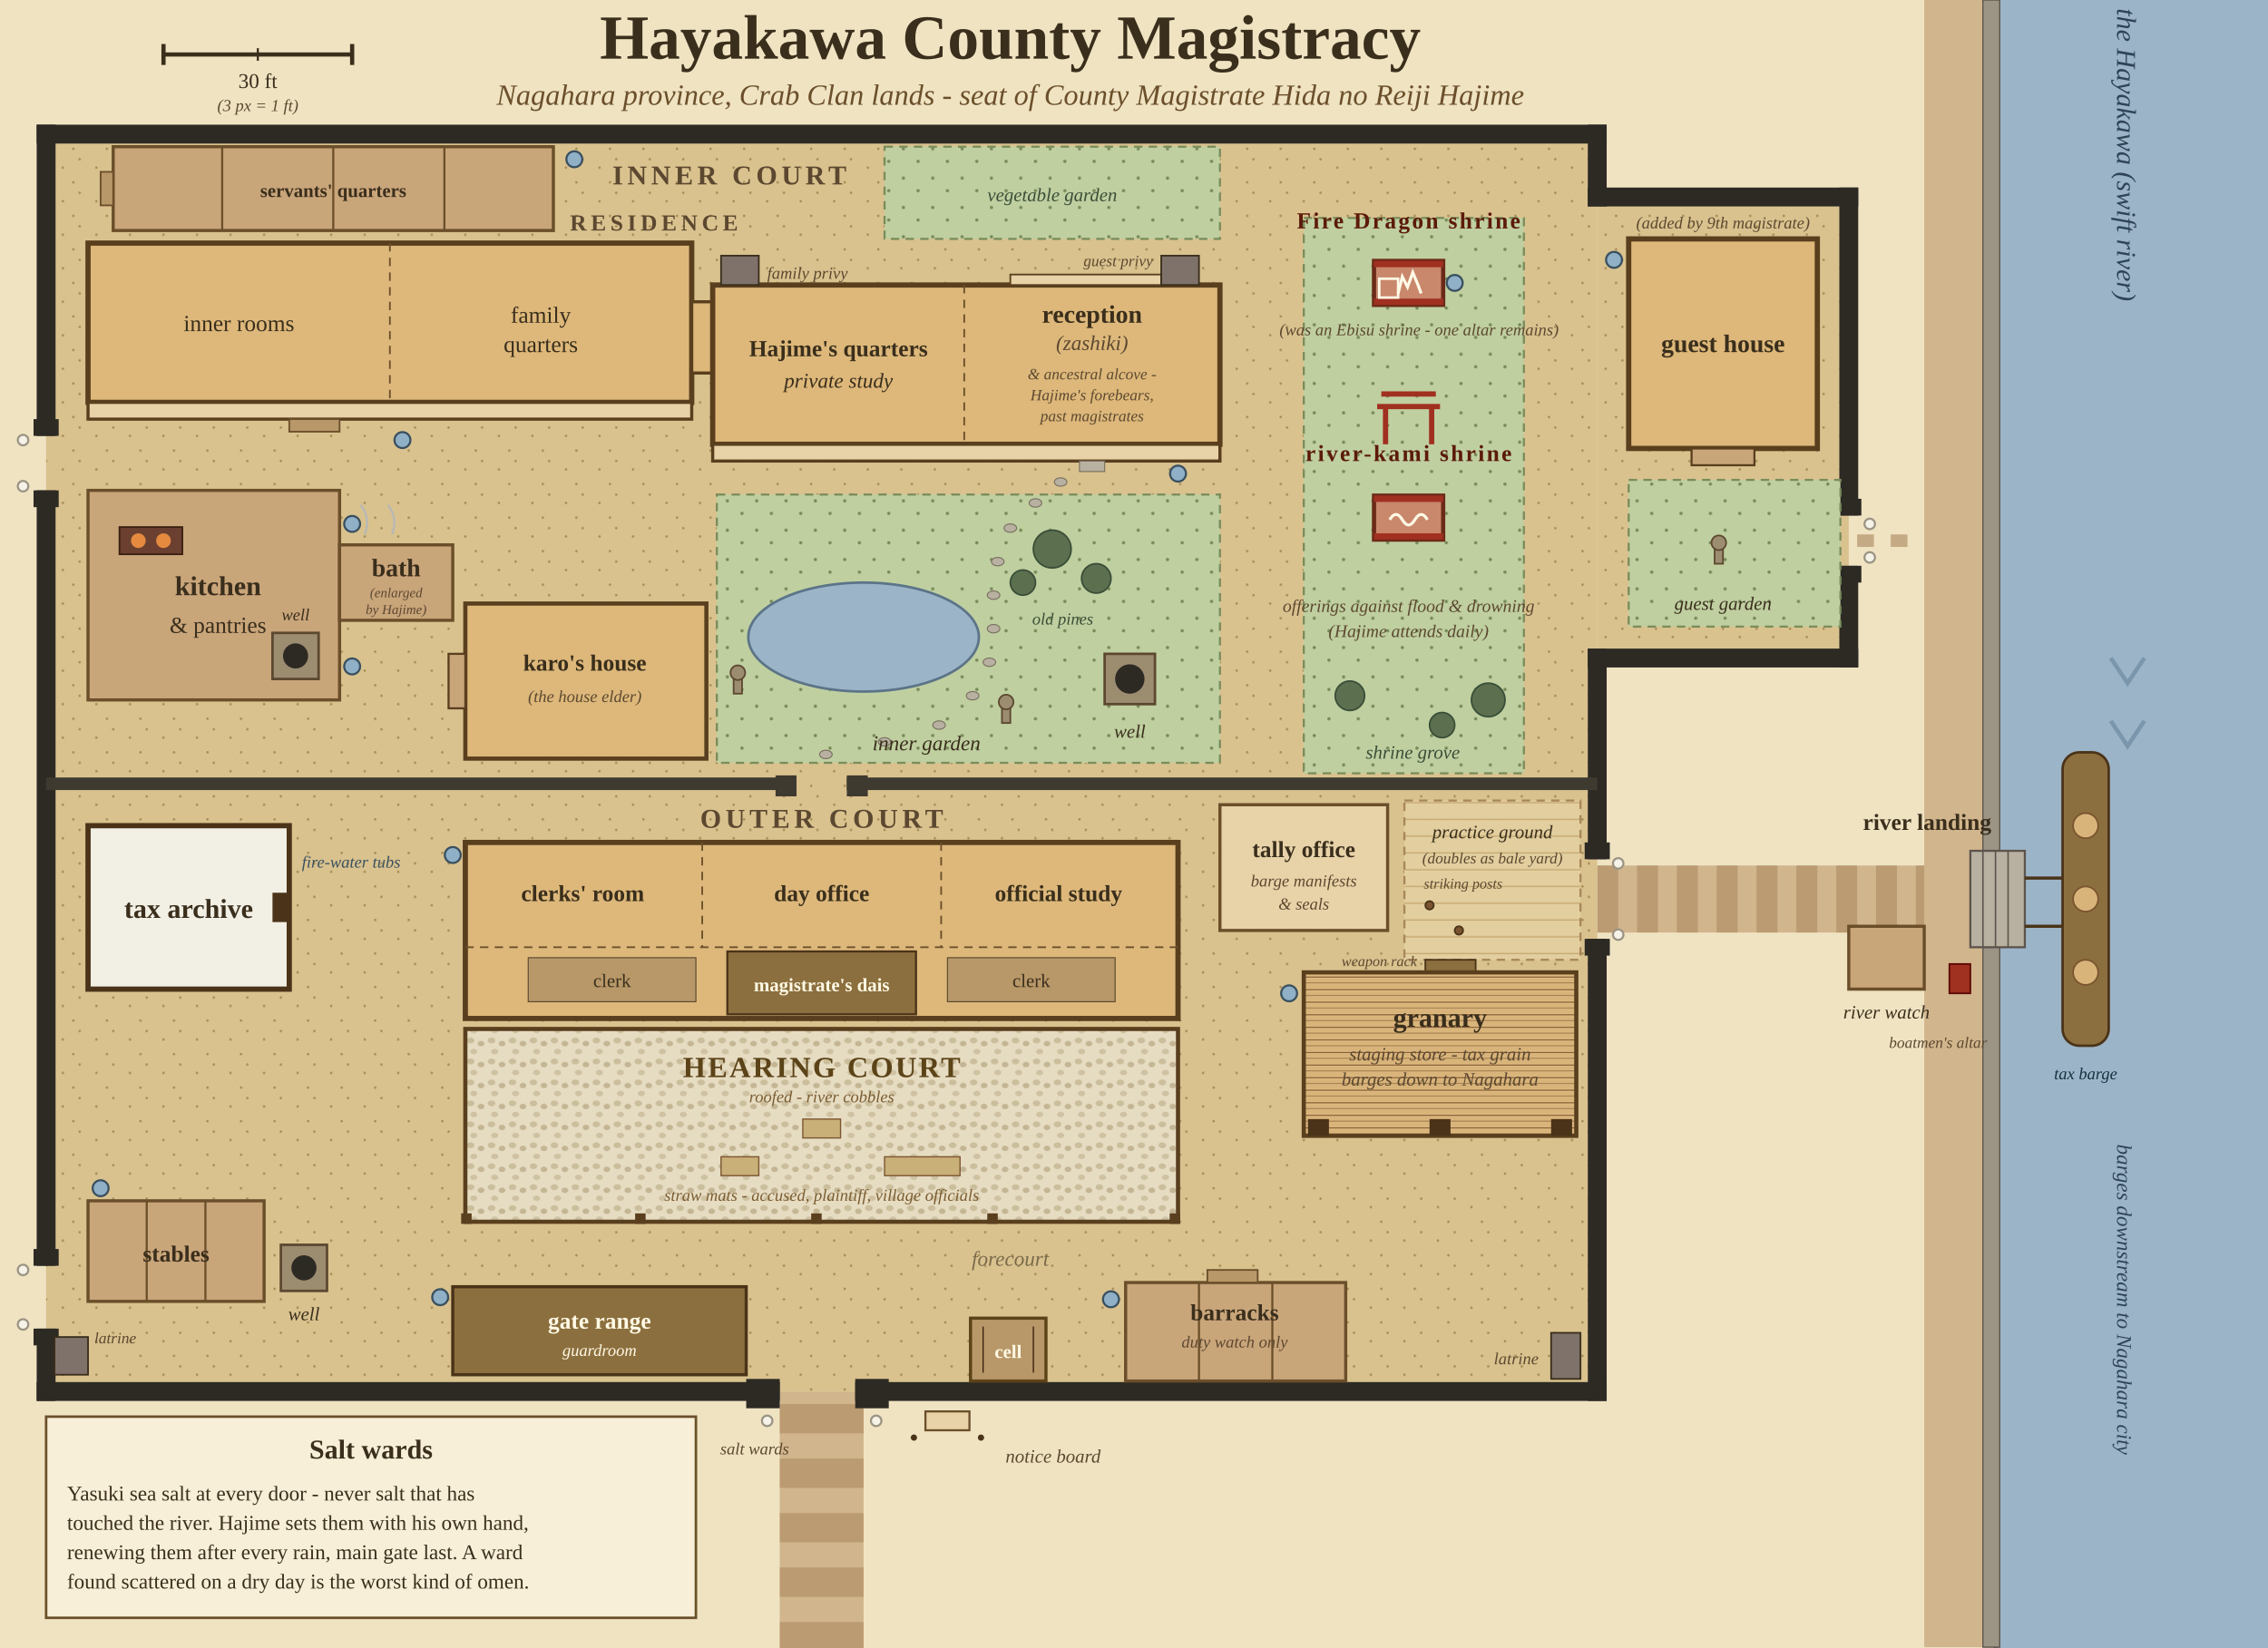
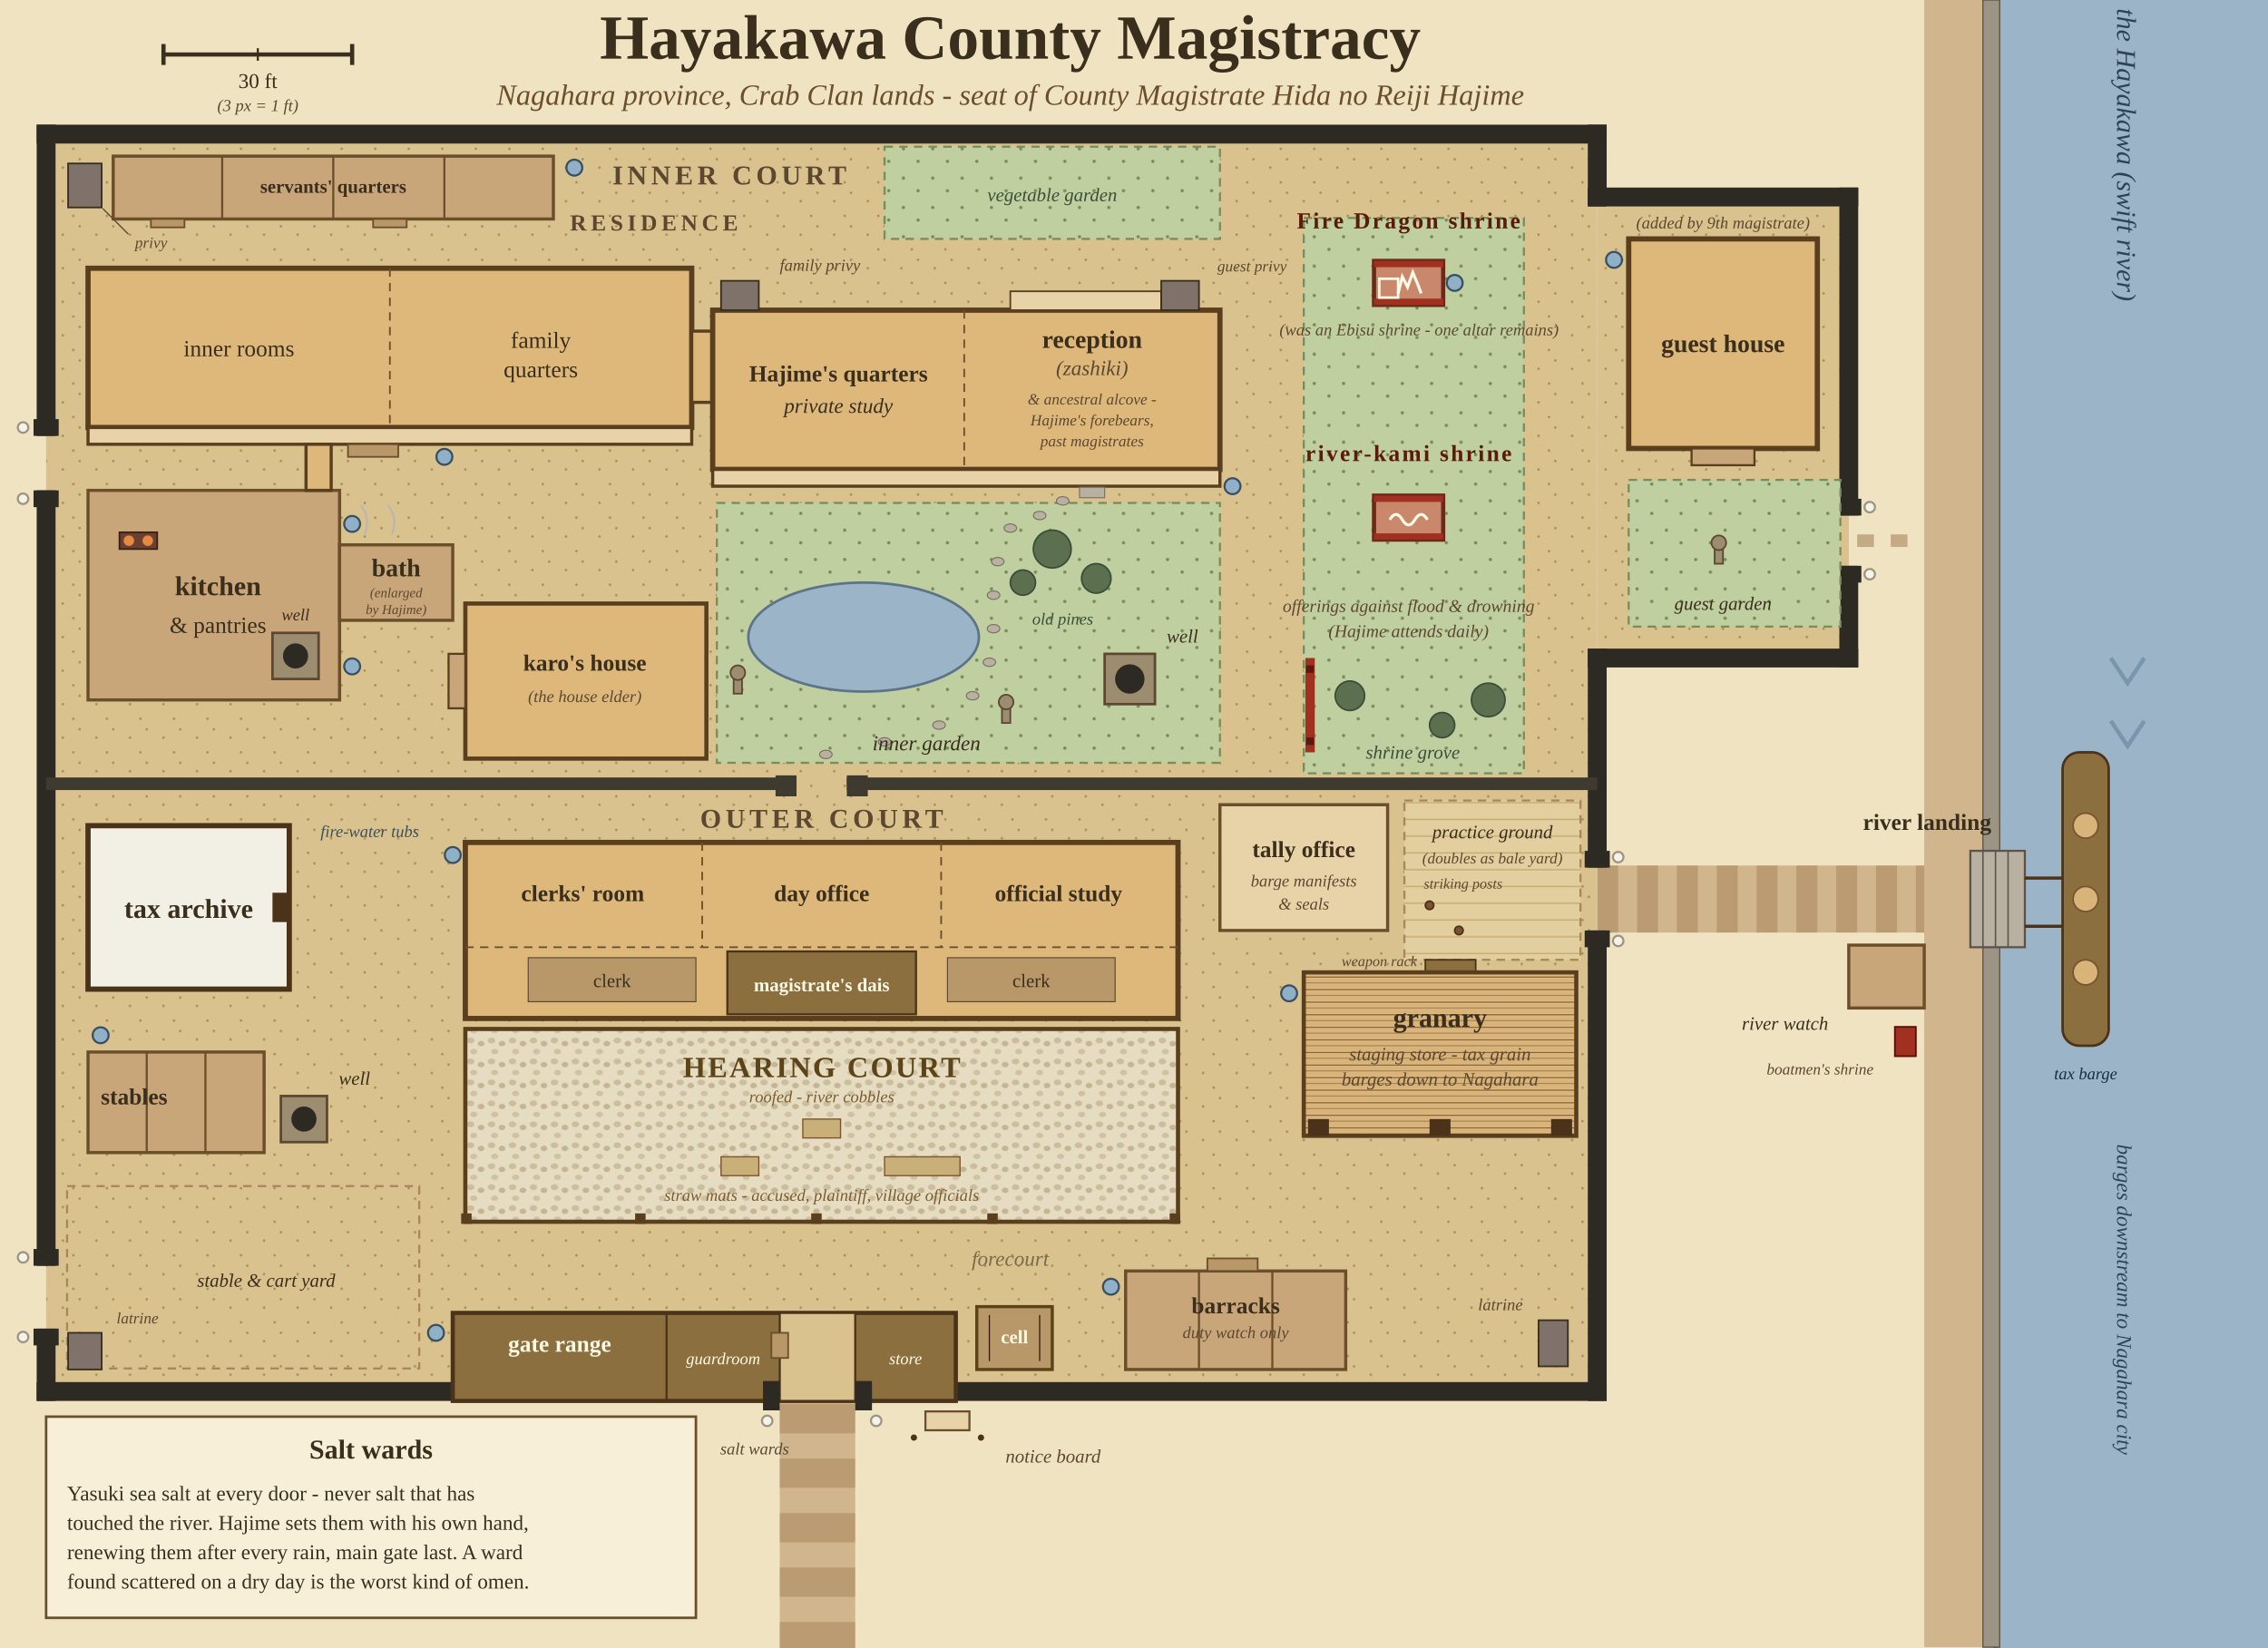
<svg xmlns="http://www.w3.org/2000/svg" viewBox="118 86 1082 786" font-family="Georgia, 'Times New Roman', serif">
  <defs>
    <pattern id="garden-stipple" patternUnits="userSpaceOnUse" width="14" height="14">
      <rect width="14" height="14" fill="#BFCFA0" />
      <circle cx="3" cy="3" r="0.8" fill="#7A8C5C" />
      <circle cx="10" cy="9" r="0.8" fill="#7A8C5C" />
    </pattern>
    <pattern id="court-earth" patternUnits="userSpaceOnUse" width="16" height="16">
      <rect width="16" height="16" fill="#D9C28E" />
      <circle cx="4" cy="6" r="0.6" fill="#A88E58" />
      <circle cx="12" cy="2" r="0.6" fill="#A88E58" />
      <circle cx="9" cy="13" r="0.6" fill="#A88E58" />
    </pattern>
    <pattern id="keiko-earth" patternUnits="userSpaceOnUse" width="16" height="16">
      <rect width="16" height="16" fill="#E2CE9E" />
      <line x1="0" y1="5" x2="16" y2="5" stroke="#C2A46C" stroke-width="0.5" />
      <line x1="0" y1="13" x2="16" y2="13" stroke="#C2A46C" stroke-width="0.5" />
    </pattern>
    <pattern id="oshirasu-sand" patternUnits="userSpaceOnUse" width="12" height="12">
      <rect width="12" height="12" fill="#F2EAD0" />
      <circle cx="3" cy="4" r="0.5" fill="#C9B884" />
      <circle cx="8" cy="2" r="0.5" fill="#C9B884" />
      <circle cx="10" cy="9" r="0.5" fill="#C9B884" />
      <circle cx="5" cy="10" r="0.5" fill="#C9B884" />
      <circle cx="1" cy="8" r="0.5" fill="#C9B884" />
    </pattern>
    <pattern id="court-cobbles" patternUnits="userSpaceOnUse" width="10" height="10">
      <rect width="10" height="10" fill="#E6DCC2" />
      <ellipse cx="2.5" cy="2.5" rx="1.8" ry="1.4" fill="#CBBE9C" />
      <ellipse cx="7.5" cy="4" rx="1.6" ry="1.3" fill="#C4B694" />
      <ellipse cx="4" cy="7.8" rx="1.7" ry="1.3" fill="#CFC2A2" />
    </pattern>
    <pattern id="granary-slats" patternUnits="userSpaceOnUse" width="14" height="6">
      <rect width="14" height="6" fill="#D9B47A" />
      <line x1="0" y1="0" x2="14" y2="0" stroke="#7A5430" stroke-width="0.8" />
      <line x1="0" y1="3" x2="14" y2="3" stroke="#A88454" stroke-width="0.5" />
    </pattern>
  </defs>
  <rect x="0" y="0" width="1200" height="900" fill="#EFE3C2" data-kind="-" />
  <g data-kind="river">
    <rect x="1070" y="0" width="130" height="900" fill="#9CB4C8" />
    <line x1="1070" y1="0" x2="1070" y2="900" stroke="#5C7488" stroke-width="2" />
    <g stroke="#7A96AC" stroke-width="2" fill="none">
      <path d="M 1125 400 L 1133 412 L 1141 400" />
      <path d="M 1125 430 L 1133 442 L 1141 430" />
    </g>
    <text transform="rotate(90 1128 90)" x="1128" y="90" font-size="13" font-style="italic" fill="#2E4456">the Hayakawa (swift river)</text>
    <text transform="rotate(90 1128 632)" x="1128" y="632" font-size="10" font-style="italic" fill="#2E4456">barges downstream to Nagahara city</text>
  </g>
  <g data-kind="road">
-     <path d="M 510 900 L 510 750" stroke="#B89060" stroke-width="40" stroke-linecap="butt" opacity="0.55" />
-     <path d="M 510 900 L 510 750" stroke="#9C7448" stroke-width="40" stroke-dasharray="14 12" fill="none" opacity="0.4" />
+     <path d="M 508 900 L 508 754.5" stroke="#B89060" stroke-width="36" stroke-linecap="butt" opacity="0.55" />
+     <path d="M 508 900 L 508 754.5" stroke="#9C7448" stroke-width="36" stroke-dasharray="14 12" fill="none" opacity="0.4" />
  </g>
  <g data-kind="road">
    <path d="M 880 515 L 1036 515" stroke="#B89060" stroke-width="32" stroke-linecap="butt" opacity="0.55" />
    <path d="M 880 515 L 1036 515" stroke="#9C7448" stroke-width="32" stroke-dasharray="10 9" fill="none" opacity="0.4" />
  </g>
  <g data-kind="road">
    <path d="M 1050 86 L 1050 872" stroke="#B89060" stroke-width="28" stroke-linecap="butt" opacity="0.55" />
  </g>
  <g data-kind="river landing">
    <rect x="1064" y="86" width="8" height="786" fill="#9C9484" stroke="#5C544C" stroke-width="0.6" data-kind="revetment" />
    <g data-kind="dock">
      <rect x="1058" y="492" width="26" height="46" fill="#B8B0A0" stroke="#5C544C" stroke-width="1" />
      <line x1="1064" y1="492" x2="1064" y2="538" stroke="#5C544C" stroke-width="0.7" />
      <line x1="1070" y1="492" x2="1070" y2="538" stroke="#5C544C" stroke-width="0.7" />
      <line x1="1076" y1="492" x2="1076" y2="538" stroke="#5C544C" stroke-width="0.7" />
    </g>
    <text x="1068" y="482" text-anchor="end" font-size="11" font-weight="bold" fill="#3A2E1C">river landing</text>
    <g data-kind="tax barge">
      <line x1="1084" y1="505" x2="1102" y2="505" stroke="#4A3318" stroke-width="1.5" />
      <line x1="1084" y1="528" x2="1102" y2="528" stroke="#4A3318" stroke-width="1.5" />
      <rect x="1102" y="445" width="22" height="140" rx="8" fill="#8C6F3E" stroke="#4A3318" stroke-width="1.2" />
      <circle cx="1113" cy="480" r="6" fill="#D9B47A" stroke="#7A5430" stroke-width="0.8" />
      <circle cx="1113" cy="515" r="6" fill="#D9B47A" stroke="#7A5430" stroke-width="0.8" />
      <circle cx="1113" cy="550" r="6" fill="#D9B47A" stroke="#7A5430" stroke-width="0.8" />
      <text x="1113" y="601" text-anchor="middle" font-size="8" font-style="italic" fill="#16303F">tax barge</text>
    </g>
    <g data-kind="boatmen's altar">
-       <rect x="1048" y="546" width="10" height="14" fill="#A03020" stroke="#5C0A04" stroke-width="0.8" />
-       <text x="1066" y="586" text-anchor="end" font-size="7.5" font-style="italic" fill="#5C4830">boatmen's altar</text>
+       <rect x="1022" y="576" width="10" height="14" fill="#A03020" stroke="#5C0A04" stroke-width="0.8" />
+       <text x="986.3" y="598.7" text-anchor="middle" font-size="7.5" font-style="italic" fill="#5C4830">boatmen's shrine</text>
    </g>
    <g data-kind="river watch">
-       <rect x="1000" y="528" width="36" height="30" fill="#C9A57A" stroke="#6B4F2A" stroke-width="1.5" />
-       <text x="1018" y="572" text-anchor="middle" font-size="9" font-style="italic" fill="#3A2E1C">river watch</text>
+       <rect x="1000" y="537" width="36" height="30" fill="#C9A57A" stroke="#6B4F2A" stroke-width="1.5" />
+       <text x="969.6" y="577.4" text-anchor="middle" font-size="9" font-style="italic" fill="#3A2E1C">river watch</text>
    </g>
  </g>
  <text x="600" y="114" text-anchor="middle" font-size="30" font-weight="bold" fill="#3A2E1C" data-kind="-">Hayakawa County Magistracy</text>
  <text x="600" y="136" text-anchor="middle" font-size="14" font-style="italic" fill="#6B4F2A" data-kind="-">Nagahara province, Crab Clan lands - seat of County Magistrate Hida no Reiji Hajime</text>
  <g data-kind="-">
    <g stroke="#3A2E1C">
      <line x1="196" y1="112" x2="286" y2="112" stroke-width="2" />
      <line x1="196" y1="107" x2="196" y2="117" stroke-width="2" />
      <line x1="286" y1="107" x2="286" y2="117" stroke-width="2" />
      <line x1="241" y1="109" x2="241" y2="115" stroke-width="1" />
    </g>
    <text x="241" y="128" text-anchor="middle" font-size="10" fill="#3A2E1C">30 ft</text>
    <text x="241" y="139" text-anchor="middle" font-size="8" font-style="italic" fill="#5C4830">(3 px = 1 ft)</text>
  </g>
  <rect x="140" y="150" width="740" height="310" fill="url(#court-earth)" id="precinct" data-kind="inner court" />
  <rect x="140" y="456" width="740" height="294" fill="url(#court-earth)" id="precinct" data-kind="outer court" />
  <rect x="880" y="180" width="120" height="220" fill="url(#court-earth)" id="precinct" data-kind="inner court" />
  <g stroke="#2D2A24" stroke-width="9" fill="none" stroke-linecap="square" data-kind="compound wall">
    <line x1="140" y1="150" x2="880" y2="150" />
    <line x1="140" y1="150" x2="140" y2="289.5" />
    <line x1="140" y1="324.5" x2="140" y2="685.5" />
    <line x1="140" y1="724.5" x2="140" y2="750" />
    <line x1="880" y1="150" x2="880" y2="180" />
    <line x1="880" y1="180" x2="1000" y2="180" />
    <line x1="1000" y1="400" x2="880" y2="400" />
-     <line x1="880" y1="400" x2="880" y2="491.5" />
+     <line x1="880" y1="400" x2="880" y2="495.5" />
    <line x1="1000" y1="180" x2="1000" y2="327.5" />
    <line x1="1000" y1="360.5" x2="1000" y2="400" />
-     <line x1="880" y1="538.5" x2="880" y2="750" />
-     <line x1="140" y1="750" x2="485.5" y2="750" />
-     <line x1="530.5" y1="750" x2="880" y2="750" />
-   </g>
-   <g fill="#2D2A24" data-kind="main gate">
-     <rect x="474" y="744" width="16" height="14" />
-     <rect x="526" y="744" width="16" height="14" />
+     <line x1="880" y1="534.5" x2="880" y2="750" />
+     <line x1="140" y1="750" x2="329.5" y2="750" />
+     <line x1="578.5" y1="750" x2="880" y2="750" />
  </g>
  <g fill="#2D2A24" data-kind="side gate">
-     <rect x="874" y="488" width="12" height="8" />
-     <rect x="874" y="534" width="12" height="8" />
-   </g>
-   <circle cx="890" cy="498" r="2.5" fill="#F5F2E8" stroke="#9C9484" stroke-width="1" data-kind="salt wards" />
-   <circle cx="890" cy="532" r="2.5" fill="#F5F2E8" stroke="#9C9484" stroke-width="1" data-kind="salt wards" />
-   <circle cx="129" cy="692" r="2.5" fill="#F5F2E8" stroke="#9C9484" stroke-width="1" data-kind="salt wards" />
-   <circle cx="129" cy="718" r="2.5" fill="#F5F2E8" stroke="#9C9484" stroke-width="1" data-kind="salt wards" />
+     <rect x="874" y="492" width="12" height="8" />
+     <rect x="874" y="530" width="12" height="8" />
+   </g>
+   <circle cx="890" cy="495" r="2.5" fill="#F5F2E8" stroke="#9C9484" stroke-width="1" data-kind="salt wards" />
+   <circle cx="890" cy="535" r="2.5" fill="#F5F2E8" stroke="#9C9484" stroke-width="1" data-kind="salt wards" />
+   <circle cx="129" cy="686" r="2.5" fill="#F5F2E8" stroke="#9C9484" stroke-width="1" data-kind="salt wards" />
+   <circle cx="129" cy="724" r="2.5" fill="#F5F2E8" stroke="#9C9484" stroke-width="1" data-kind="salt wards" />
  <g fill="#2D2A24" data-kind="side gate">
    <rect x="134" y="286" width="12" height="8" />
    <rect x="134" y="320" width="12" height="8" />
  </g>
-   <circle cx="129" cy="296" r="2.5" fill="#F5F2E8" stroke="#9C9484" stroke-width="1" data-kind="salt wards" />
-   <circle cx="129" cy="318" r="2.5" fill="#F5F2E8" stroke="#9C9484" stroke-width="1" data-kind="salt wards" />
+   <circle cx="129" cy="290" r="2.5" fill="#F5F2E8" stroke="#9C9484" stroke-width="1" data-kind="salt wards" />
+   <circle cx="129" cy="324" r="2.5" fill="#F5F2E8" stroke="#9C9484" stroke-width="1" data-kind="salt wards" />
  <g fill="#2D2A24" data-kind="side gate">
    <rect x="134" y="682" width="12" height="8" />
    <rect x="134" y="720" width="12" height="8" />
  </g>
  <g fill="#2D2A24" data-kind="side gate">
    <rect x="994" y="324" width="12" height="8" />
    <rect x="994" y="356" width="12" height="8" />
  </g>
  <path d="M 1004 344 L 1036 344" stroke="#9C7448" stroke-width="6" stroke-dasharray="8 8" fill="none" opacity="0.5" data-kind="road" />
-   <circle cx="1010" cy="336" r="2.5" fill="#F5F2E8" stroke="#9C9484" stroke-width="1" data-kind="salt wards" />
-   <circle cx="1010" cy="352" r="2.5" fill="#F5F2E8" stroke="#9C9484" stroke-width="1" data-kind="salt wards" />
+   <circle cx="1010" cy="328" r="2.5" fill="#F5F2E8" stroke="#9C9484" stroke-width="1" data-kind="salt wards" />
+   <circle cx="1010" cy="360" r="2.5" fill="#F5F2E8" stroke="#9C9484" stroke-width="1" data-kind="salt wards" />
  <g data-kind="salt wards">
    <circle cx="484" cy="764" r="2.5" fill="#F5F2E8" stroke="#9C9484" stroke-width="1" />
    <circle cx="536" cy="764" r="2.5" fill="#F5F2E8" stroke="#9C9484" stroke-width="1" />
    <text x="478" y="780" text-anchor="middle" font-size="8" font-style="italic" fill="#5C4830">salt wards</text>
  </g>
  <g data-kind="notice board">
    <rect x="559.5" y="759.5" width="21" height="9" fill="#E8D2A8" stroke="#6B4F2A" stroke-width="1" />
    <circle cx="554" cy="772" r="1.5" fill="#4A3318" />
    <circle cx="586" cy="772" r="1.5" fill="#4A3318" />
    <text x="620.4" y="783.9" text-anchor="middle" font-size="9" font-style="italic" fill="#5C4830">notice board</text>
  </g>
  <g stroke="#3F3A30" stroke-width="6" fill="none" data-kind="court divider">
    <line x1="140" y1="460" x2="498" y2="460" />
    <line x1="522" y1="460" x2="880" y2="460" />
  </g>
  <g fill="#3F3A30" data-kind="nakamon" data-part-of="court divider">
    <rect x="488" y="456" width="10" height="10" />
    <rect x="522" y="456" width="10" height="10" />
  </g>
  <text x="466" y="174" text-anchor="middle" font-size="13" font-weight="bold" fill="#5C4830" letter-spacing="2" data-kind="inner court">INNER COURT</text>
  <g data-kind="residence">
    <text x="430" y="196" text-anchor="middle" font-size="11" font-weight="bold" fill="#5C4830" letter-spacing="2">RESIDENCE</text>
-     <rect x="160" y="202" width="288" height="76" fill="#DDB87A" />
-     <rect x="160" y="202" width="144" height="76" fill="#DDB87A" data-kind="inner rooms" />
-     <rect x="304" y="202" width="144" height="76" fill="#DDB87A" data-kind="family quarters" />
-     <rect x="160" y="202" width="288" height="76" fill="none" stroke="#5A3F1E" stroke-width="2.5" />
-     <rect x="160" y="278" width="288" height="8" fill="#E8D2A8" stroke="#5A3F1E" stroke-width="1.5" data-kind="engawa" />
-     <line x1="304" y1="202" x2="304" y2="278" stroke="#6B4F2A" stroke-width="0.8" stroke-dasharray="4 3" />
-     <rect x="256" y="286" width="24" height="6" fill="#B89868" stroke="#6B4F2A" stroke-width="0.8" data-kind="door" />
-     <text x="232" y="244" text-anchor="middle" font-size="11" fill="#3A2E1C" data-kind="inner rooms">inner rooms</text>
+     <rect x="160" y="214" width="288" height="76" fill="#DDB87A" />
+     <rect x="160" y="214" width="144" height="76" fill="#DDB87A" data-kind="inner rooms" />
+     <rect x="304" y="214" width="144" height="76" fill="#DDB87A" data-kind="family quarters" />
+     <rect x="160" y="214" width="288" height="76" fill="none" stroke="#5A3F1E" stroke-width="2.5" />
+     <rect x="160" y="290" width="288" height="8" fill="#E8D2A8" stroke="#5A3F1E" stroke-width="1.5" data-kind="engawa" />
+     <line x1="304" y1="214" x2="304" y2="290" stroke="#6B4F2A" stroke-width="0.8" stroke-dasharray="4 3" />
+     <rect x="284" y="298" width="24" height="6" fill="#B89868" stroke="#6B4F2A" stroke-width="0.8" data-kind="door" />
+     <text x="232" y="256" text-anchor="middle" font-size="11" fill="#3A2E1C" data-kind="inner rooms">inner rooms</text>
    <g data-kind="family quarters">
-       <text x="376" y="240" text-anchor="middle" font-size="11" fill="#3A2E1C">family</text>
-       <text x="376" y="254" text-anchor="middle" font-size="11" fill="#3A2E1C">quarters</text>
-     </g>
-     <rect x="448" y="230" width="10" height="34" fill="#DDB87A" stroke="#5A3F1E" stroke-width="1.5" data-kind="residence corridor" />
-     <rect x="458" y="222" width="242" height="76" fill="#DDB87A" />
-     <rect x="458" y="222" width="120" height="76" fill="#DDB87A" data-kind="lord's quarters" />
-     <rect x="578" y="222" width="122" height="76" fill="#DDB87A" data-kind="reception room" />
-     <rect x="458" y="222" width="242" height="76" fill="none" stroke="#5A3F1E" stroke-width="2.5" />
-     <rect x="458" y="298" width="242" height="8" fill="#E8D2A8" stroke="#5A3F1E" stroke-width="1.5" data-kind="engawa" />
-     <line x1="578" y1="222" x2="578" y2="298" stroke="#6B4F2A" stroke-width="0.8" stroke-dasharray="4 3" />
+       <text x="376" y="252" text-anchor="middle" font-size="11" fill="#3A2E1C">family</text>
+       <text x="376" y="266" text-anchor="middle" font-size="11" fill="#3A2E1C">quarters</text>
+     </g>
+     <rect x="448" y="244" width="10" height="34" fill="#DDB87A" stroke="#5A3F1E" stroke-width="1.5" data-kind="residence corridor" />
+     <rect x="458" y="234" width="242" height="76" fill="#DDB87A" />
+     <rect x="458" y="234" width="120" height="76" fill="#DDB87A" data-kind="lord's quarters" />
+     <rect x="578" y="234" width="122" height="76" fill="#DDB87A" data-kind="reception room" />
+     <rect x="458" y="234" width="242" height="76" fill="none" stroke="#5A3F1E" stroke-width="2.5" />
+     <rect x="458" y="310" width="242" height="8" fill="#E8D2A8" stroke="#5A3F1E" stroke-width="1.5" data-kind="engawa" />
+     <line x1="578" y1="234" x2="578" y2="310" stroke="#6B4F2A" stroke-width="0.8" stroke-dasharray="4 3" />
    <g data-kind="lord's quarters">
-       <text x="518" y="256" text-anchor="middle" font-size="11" font-weight="bold" fill="#3A2E1C">Hajime's quarters</text>
-       <text x="518" y="271" text-anchor="middle" font-size="10" font-style="italic" fill="#3A2E1C">private study</text>
+       <text x="518" y="268" text-anchor="middle" font-size="11" font-weight="bold" fill="#3A2E1C">Hajime's quarters</text>
+       <text x="518" y="283" text-anchor="middle" font-size="10" font-style="italic" fill="#3A2E1C">private study</text>
    </g>
    <g data-kind="reception room">
-       <text x="639" y="240" text-anchor="middle" font-size="12" font-weight="bold" fill="#3A2E1C">reception</text>
-       <text x="639" y="253" text-anchor="middle" font-size="10" font-style="italic" fill="#5C4830">(zashiki)</text>
-     </g>
-     <text x="639" y="267" text-anchor="middle" font-size="7.5" font-style="italic" fill="#5C4830" data-kind="ancestral alcove">&amp; ancestral alcove -</text>
-     <text x="639" y="277" text-anchor="middle" font-size="7.5" font-style="italic" fill="#5C4830" data-kind="ancestral alcove">Hajime's forebears,</text>
-     <text x="639" y="287" text-anchor="middle" font-size="7.5" font-style="italic" fill="#5C4830" data-kind="ancestral alcove">past magistrates</text>
+       <text x="639" y="252" text-anchor="middle" font-size="12" font-weight="bold" fill="#3A2E1C">reception</text>
+       <text x="639" y="265" text-anchor="middle" font-size="10" font-style="italic" fill="#5C4830">(zashiki)</text>
+     </g>
+     <text x="639" y="279" text-anchor="middle" font-size="7.5" font-style="italic" fill="#5C4830" data-kind="ancestral alcove">&amp; ancestral alcove -</text>
+     <text x="639" y="289" text-anchor="middle" font-size="7.5" font-style="italic" fill="#5C4830" data-kind="ancestral alcove">Hajime's forebears,</text>
+     <text x="639" y="299" text-anchor="middle" font-size="7.5" font-style="italic" fill="#5C4830" data-kind="ancestral alcove">past magistrates</text>
  </g>
  <g data-kind="kitchen">
    <rect x="160" y="320" width="120" height="100" fill="#C9A57A" stroke="#6B4F2A" stroke-width="1.5" />
    <g data-kind="hearth">
-       <rect x="175" y="337.5" width="30" height="13" fill="#6B4030" stroke="#3A2010" stroke-width="0.8" />
-       <circle cx="184" cy="344" r="3.5" fill="#E68A40" />
-       <circle cx="196" cy="344" r="3.5" fill="#E68A40" />
+       <rect x="175" y="340" width="18" height="8" fill="#6B4030" stroke="#3A2010" stroke-width="0.8" />
+       <circle cx="179.5" cy="344" r="2.5" fill="#E68A40" />
+       <circle cx="188.5" cy="344" r="2.5" fill="#E68A40" />
    </g>
    <text x="222" y="370" text-anchor="middle" font-size="13" font-weight="bold" fill="#3A2E1C">kitchen</text>
    <text x="222" y="388" text-anchor="middle" font-size="11" fill="#3A2E1C">&amp; pantries</text>
    <rect x="248" y="388" width="22" height="22" fill="#9C8C70" stroke="#5C4830" stroke-width="1.2" data-kind="well" />
    <circle cx="259" cy="399" r="6" fill="#2D2A24" data-kind="well" />
    <text x="259" y="382" text-anchor="middle" font-size="8" font-style="italic" fill="#3A2E1C" data-kind="well">well</text>
  </g>
+   <rect x="264" y="298" width="12" height="22" fill="#DDB87A" stroke="#5A3F1E" stroke-width="1.5" data-kind="residence corridor" data-part-of="residence" />
  <g data-kind="garden">
-     <rect x="460" y="322" width="240" height="128" fill="url(#garden-stipple)" stroke="#7A8C5C" stroke-width="1" stroke-dasharray="4 3" />
+     <rect x="460" y="326" width="240" height="124" fill="url(#garden-stipple)" stroke="#7A8C5C" stroke-width="1" stroke-dasharray="4 3" />
    <ellipse cx="530" cy="390" rx="55" ry="26" fill="#9CB4C8" stroke="#5C7488" stroke-width="1.2" data-kind="garden pond" />
    <g fill="#B8B0A0" stroke="#7A7060" stroke-width="0.5">
      <ellipse cx="512" cy="446" rx="3" ry="2" />
      <ellipse cx="540" cy="440" rx="3" ry="2" />
      <ellipse cx="566" cy="432" rx="3" ry="2" />
      <ellipse cx="582" cy="418" rx="3" ry="2" />
      <ellipse cx="590" cy="402" rx="3" ry="2" />
      <ellipse cx="592" cy="386" rx="3" ry="2" />
      <ellipse cx="592" cy="370" rx="3" ry="2" />
      <ellipse cx="594" cy="354" rx="3" ry="2" />
      <ellipse cx="600" cy="338" rx="3" ry="2" />
-       <ellipse cx="612" cy="326" rx="3" ry="2" />
-       <ellipse cx="624" cy="316" rx="3" ry="2" />
-       <rect x="633" y="306" width="12" height="5" />
+       <ellipse cx="614" cy="332" rx="3" ry="2" />
+       <ellipse cx="625" cy="325" rx="3" ry="2" />
+       <rect x="633" y="318.5" width="12" height="5" />
    </g>
    <g data-kind="garden pines">
      <circle cx="620" cy="348" r="9" fill="#5C7050" stroke="#3A4E38" stroke-width="0.8" />
      <circle cx="641" cy="362" r="7" fill="#5C7050" stroke="#3A4E38" stroke-width="0.8" />
      <circle cx="606" cy="364" r="6" fill="#5C7050" stroke="#3A4E38" stroke-width="0.8" />
      <text x="625" y="384" text-anchor="middle" font-size="8" font-style="italic" fill="#3A4E38">old pines</text>
    </g>
    <g fill="#9C8C70" stroke="#5C4830" stroke-width="0.8" data-kind="stone lantern">
      <rect x="468" y="410" width="4" height="7" />
      <circle cx="470" cy="407" r="3.5" />
      <rect x="596" y="424" width="4" height="7" />
      <circle cx="598" cy="421" r="3.5" />
    </g>
    <text x="560" y="444" text-anchor="middle" font-size="10" font-style="italic" fill="#3A2E1C">inner garden</text>
  </g>
  <g data-kind="bath">
    <rect x="280" y="346" width="54" height="36" fill="#C9A57A" stroke="#6B4F2A" stroke-width="1.5" />
    <path d="M 292 341 q 3 -8 -2 -14 M 305 341 q 3 -8 -2 -14" stroke="#A8B4C8" stroke-width="1" fill="none" opacity="0.7" />
    <text x="307" y="361" text-anchor="middle" font-size="12" font-weight="bold" fill="#3A2E1C">bath</text>
    <text x="307" y="371" text-anchor="middle" font-size="6.5" font-style="italic" fill="#5C4830">(enlarged</text>
    <text x="307" y="379" text-anchor="middle" font-size="6.5" font-style="italic" fill="#5C4830">by Hajime)</text>
  </g>
  <g data-kind="karo's house">
    <rect x="340" y="374" width="115" height="74" fill="#DDB87A" stroke="#5A3F1E" stroke-width="2" />
    <rect x="332" y="398" width="8" height="26" fill="#C9A57A" stroke="#5A3F1E" stroke-width="1" data-kind="door" />
    <text x="397" y="406" text-anchor="middle" font-size="11" font-weight="bold" fill="#3A2E1C">karo's house</text>
    <text x="397" y="421" text-anchor="middle" font-size="8" font-style="italic" fill="#5C4830">(the house elder)</text>
  </g>
  <g data-kind="well" data-part-of="garden">
    <rect x="645" y="398" width="24" height="24" fill="#9C8C70" stroke="#5C4830" stroke-width="1.2" />
    <circle cx="657" cy="410" r="7" fill="#2D2A24" />
-     <text x="657" y="438" text-anchor="middle" font-size="9" font-style="italic" fill="#3A2E1C">well</text>
+     <text x="682.1" y="392.6" text-anchor="middle" font-size="9" font-style="italic" fill="#3A2E1C">well</text>
  </g>
  <g data-kind="servants' quarters">
-     <rect x="172" y="156" width="210" height="40" fill="#C9A57A" stroke="#6B4F2A" stroke-width="1.5" />
-     <line x1="224" y1="156" x2="224" y2="196" stroke="#6B4F2A" stroke-width="1" />
-     <line x1="277" y1="156" x2="277" y2="196" stroke="#6B4F2A" stroke-width="1" />
-     <line x1="330" y1="156" x2="330" y2="196" stroke="#6B4F2A" stroke-width="1" />
-     <rect x="166" y="168" width="6" height="16" fill="#B89868" stroke="#6B4F2A" stroke-width="0.8" data-kind="door" />
-     <text x="277" y="180" text-anchor="middle" font-size="9" font-weight="bold" fill="#3A2E1C">servants' quarters</text>
+     <rect x="172" y="160.5" width="210" height="30" fill="#C9A57A" stroke="#6B4F2A" stroke-width="1.5" />
+     <line x1="224" y1="160.5" x2="224" y2="190.5" stroke="#6B4F2A" stroke-width="1" />
+     <line x1="277" y1="160.5" x2="277" y2="190.5" stroke="#6B4F2A" stroke-width="1" />
+     <line x1="330" y1="160.5" x2="330" y2="190.5" stroke="#6B4F2A" stroke-width="1" />
+     <rect x="190" y="190.5" width="16" height="4" fill="#B89868" stroke="#6B4F2A" stroke-width="0.8" data-kind="door" />
+     <rect x="296" y="190.5" width="16" height="4" fill="#B89868" stroke="#6B4F2A" stroke-width="0.8" data-kind="door" />
+     <text x="277.0" y="178.0" text-anchor="middle" font-size="9" font-weight="bold" fill="#3A2E1C">servants' quarters</text>
+   </g>
+   <g data-kind="latrine">
+     <rect x="150.5" y="164" width="16" height="21" fill="#7E726A" stroke="#3A2E1C" stroke-width="0.8" />
+     <text x="190.1" y="204.3" text-anchor="middle" font-size="7.5" font-style="italic" fill="#5C4830">privy</text>
+     <line x1="179.1" y1="197.6" x2="167.2" y2="185.7" stroke="#5C4830" stroke-width="0.60" stroke-linecap="round" data-leader="1" />
  </g>
  <g data-kind="latrine" data-part-of="residence">
-     <rect x="600" y="217" width="72" height="5" fill="#E8D2A8" stroke="#5A3F1E" stroke-width="0.8" />
-     <rect x="672" y="208" width="18" height="14" fill="#7E726A" stroke="#3A2E1C" stroke-width="0.8" />
-     <text x="668" y="213" text-anchor="end" font-size="7.5" font-style="italic" fill="#5C4830">guest privy</text>
+     <rect x="600" y="225" width="72" height="9" fill="#E8D2A8" stroke="#5A3F1E" stroke-width="0.8" />
+     <rect x="672" y="220" width="18" height="14" fill="#7E726A" stroke="#3A2E1C" stroke-width="0.8" />
+     <text x="715.3" y="215.5" text-anchor="middle" font-size="7.5" font-style="italic" fill="#5C4830">guest privy</text>
  </g>
  <g data-kind="latrine" data-part-of="residence">
-     <rect x="462" y="208" width="18" height="14" fill="#7E726A" stroke="#3A2E1C" stroke-width="0.8" />
-     <text x="484" y="219" font-size="8" font-style="italic" fill="#5C4830">family privy</text>
+     <rect x="462" y="220" width="18" height="14" fill="#7E726A" stroke="#3A2E1C" stroke-width="0.8" />
+     <text x="509.2" y="215.2" text-anchor="middle" font-size="8" font-style="italic" fill="#5C4830">family privy</text>
  </g>
  <g data-kind="vegetable garden">
    <rect x="540" y="156" width="160" height="44" fill="url(#garden-stipple)" stroke="#7A8C5C" stroke-width="1" stroke-dasharray="4 3" />
    <text x="620" y="182" text-anchor="middle" font-size="9" font-style="italic" fill="#3A4E38">vegetable garden</text>
  </g>
  <g data-kind="shrine grove">
    <rect x="740" y="190" width="105" height="265" fill="url(#garden-stipple)" stroke="#7A8C5C" stroke-width="1" stroke-dasharray="4 3" />
    <circle cx="828" cy="420" r="8" fill="#5C7050" stroke="#3A4E38" stroke-width="0.8" />
    <circle cx="762" cy="418" r="7" fill="#5C7050" stroke="#3A4E38" stroke-width="0.8" />
    <circle cx="806" cy="432" r="6" fill="#5C7050" stroke="#3A4E38" stroke-width="0.8" />
    <text x="792" y="448" text-anchor="middle" font-size="9" font-style="italic" fill="#3A4E38">shrine grove</text>
  </g>
  <g data-kind="compound shrine">
    <text x="790" y="195" text-anchor="middle" font-size="11" font-weight="bold" fill="#5C1A0A" letter-spacing="1">Fire Dragon shrine</text>
    <rect x="773.5" y="210.5" width="33" height="21" fill="#C9876C" stroke="#6B2A18" stroke-width="2" />
    <rect x="773.5" y="210.5" width="33" height="3" fill="#A03020" />
    <rect x="773.5" y="228.5" width="33" height="3" fill="#A03020" />
    <path d="M 785 226 L 787 218 L 789.5 223 L 792 216 L 794.5 222 L 796 226" stroke="#FFFAE6" stroke-width="1.4" fill="none" data-kind="shrine altar" />
    <g data-kind="shrine altar">
      <rect x="776" y="219" width="9" height="9" fill="none" stroke="#FFFAE6" stroke-width="1.2" />
      <text x="795" y="246" text-anchor="middle" font-size="8" font-style="italic" fill="#5C4830">(was an Ebisu shrine - one altar remains)</text>
    </g>
-     <g transform="translate(790, 274)" stroke="#A03020" stroke-width="2.5" data-kind="torii">
-       <line x1="-13" y1="0" x2="13" y2="0" />
-       <line x1="-15" y1="6" x2="15" y2="6" />
-       <line x1="-11" y1="6" x2="-11" y2="24" />
-       <line x1="11" y1="6" x2="11" y2="24" />
-     </g>
  </g>
  <g data-kind="compound shrine">
    <text x="790" y="306" text-anchor="middle" font-size="11" font-weight="bold" fill="#5C1A0A" letter-spacing="1">river-kami shrine</text>
    <rect x="773.5" y="322.5" width="33" height="21" fill="#C9876C" stroke="#6B2A18" stroke-width="2" />
    <rect x="773.5" y="322.5" width="33" height="3" fill="#A03020" />
    <rect x="773.5" y="340.5" width="33" height="3" fill="#A03020" />
    <path d="M 781 334 q 3 -5 6 0 q 3 5 6 0 q 3 -5 6 0" stroke="#FFFAE6" stroke-width="1.4" fill="none" data-kind="shrine altar" />
    <text x="790" y="378" text-anchor="middle" font-size="8.5" font-style="italic" fill="#5C4830">offerings against flood &amp; drowning</text>
    <text x="790" y="390" text-anchor="middle" font-size="8.5" font-style="italic" fill="#5C4830">(Hajime attends daily)</text>
+   </g>
+   <g data-kind="torii" data-part-of="compound shrine">
+     <rect x="740" y="400" width="6" height="45" fill="none" id="arch" />
+     <line x1="743" y1="400" x2="743" y2="445" stroke="#A03020" stroke-width="4.5" />
+     <rect x="741.2" y="403.5" width="3.6" height="3.6" fill="#5A1A10" />
+     <rect x="741.2" y="437.9" width="3.6" height="3.6" fill="#5A1A10" />
  </g>
  <text x="940" y="195" text-anchor="middle" font-size="8" font-style="italic" fill="#5C4830" data-kind="guest quarters">(added by 9th magistrate)</text>
  <g data-kind="guest quarters">
    <rect x="895" y="200" width="90" height="100" fill="#DDB87A" stroke="#5A3F1E" stroke-width="2.5" />
    <rect x="925" y="300" width="30" height="8" fill="#C9A57A" stroke="#5A3F1E" stroke-width="1" data-kind="door" />
    <text x="940" y="254" text-anchor="middle" font-size="12" font-weight="bold" fill="#3A2E1C">guest house</text>
  </g>
  <g data-kind="garden">
    <rect x="895" y="315" width="101" height="70" fill="url(#garden-stipple)" stroke="#7A8C5C" stroke-width="1" stroke-dasharray="4 3" />
    <g fill="#9C8C70" stroke="#5C4830" stroke-width="0.8" data-kind="stone lantern">
      <rect x="936" y="348" width="4" height="7" />
      <circle cx="938" cy="345" r="3.5" />
    </g>
    <text x="940" y="377" text-anchor="middle" font-size="9" font-style="italic" fill="#3A2E1C">guest garden</text>
  </g>
  <text x="510" y="481" text-anchor="middle" font-size="13" font-weight="bold" fill="#5C4830" letter-spacing="2" data-kind="outer court">OUTER COURT</text>
  <text x="600" y="690" text-anchor="middle" font-size="10" font-style="italic" fill="#7A6A4A" data-kind="outer court">forecourt</text>
  <g data-kind="office hall">
    <rect x="340" y="488" width="340" height="84" fill="#DDB87A" />
    <rect x="340" y="488" width="113" height="50" fill="#DDB87A" data-kind="clerks' room" />
    <rect x="453" y="488" width="114" height="50" fill="#DDB87A" data-kind="day office" />
    <rect x="567" y="488" width="113" height="50" fill="#DDB87A" data-kind="official study" />
    <rect x="340" y="488" width="340" height="84" fill="none" stroke="#5A3F1E" stroke-width="2.5" />
    <line x1="340" y1="538" x2="680" y2="538" stroke="#6B4F2A" stroke-width="0.8" stroke-dasharray="4 3" />
    <line x1="453" y1="488" x2="453" y2="538" stroke="#6B4F2A" stroke-width="0.8" stroke-dasharray="4 3" />
    <line x1="567" y1="488" x2="567" y2="538" stroke="#6B4F2A" stroke-width="0.8" stroke-dasharray="4 3" />
    <text x="396" y="516" text-anchor="middle" font-size="11" font-weight="bold" fill="#3A2E1C" data-kind="clerks' room">clerks' room</text>
    <text x="510" y="516" text-anchor="middle" font-size="11" font-weight="bold" fill="#3A2E1C" data-kind="day office">day office</text>
    <text x="623" y="516" text-anchor="middle" font-size="11" font-weight="bold" fill="#3A2E1C" data-kind="official study">official study</text>
    <rect x="465" y="540" width="90" height="30" fill="#8C6F3E" stroke="#4A3318" stroke-width="1" data-kind="magistrate's dais" />
    <text x="510" y="559" text-anchor="middle" font-size="9" fill="#FFFAE6" font-weight="bold" data-kind="magistrate's dais">magistrate's dais</text>
    <g data-kind="clerks' seats">
      <rect x="370" y="543" width="80" height="21" fill="#B89868" stroke="#5C4830" stroke-width="0.5" />
      <text x="410" y="557" text-anchor="middle" font-size="9" fill="#3A2E1C">clerk</text>
      <rect x="570" y="543" width="80" height="21" fill="#B89868" stroke="#5C4830" stroke-width="0.5" />
      <text x="610" y="557" text-anchor="middle" font-size="9" fill="#3A2E1C">clerk</text>
    </g>
  </g>
  <g data-kind="hearing court">
    <rect x="340" y="577" width="340" height="92" fill="url(#court-cobbles)" stroke="#5A3F1E" stroke-width="2" />
    <g fill="#5A3F1E">
      <rect x="338" y="665" width="5" height="5" />
      <rect x="421" y="665" width="5" height="5" />
      <rect x="505" y="665" width="5" height="5" />
      <rect x="589" y="665" width="5" height="5" />
      <rect x="676" y="665" width="5" height="5" />
    </g>
    <text x="510" y="600" text-anchor="middle" font-size="14" font-weight="bold" fill="#5C4318" letter-spacing="1">HEARING COURT</text>
    <text x="510" y="612" text-anchor="middle" font-size="8" font-style="italic" fill="#7A5C30">roofed - river cobbles</text>
    <g data-kind="kneeling positions">
      <g fill="#C8B078" stroke="#7A5430" stroke-width="0.6">
        <rect x="501" y="620" width="18" height="9" />
        <rect x="462" y="638" width="18" height="9" />
        <rect x="540" y="638" width="36" height="9" />
      </g>
      <text x="510" y="659" text-anchor="middle" font-size="8" font-style="italic" fill="#7A5C30">straw mats - accused, plaintiff, village officials</text>
    </g>
  </g>
  <g data-kind="tax archive">
    <rect x="160" y="480" width="96" height="78" fill="#F2EFE4" stroke="#4A3318" stroke-width="2.5" />
    <rect x="248" y="512" width="8" height="14" fill="#4A3318" data-kind="door" />
    <text x="208" y="524" text-anchor="middle" font-size="13" font-weight="bold" fill="#3A2E1C">tax archive</text>
  </g>
  <g data-kind="stables">
-     <rect x="160" y="659" width="84" height="48" fill="#C9A57A" stroke="#6B4F2A" stroke-width="1.5" />
-     <line x1="188" y1="659" x2="188" y2="707" stroke="#6B4F2A" stroke-width="1" />
-     <line x1="216" y1="659" x2="216" y2="707" stroke="#6B4F2A" stroke-width="1" />
-     <text x="202" y="688" text-anchor="middle" font-size="11" font-weight="bold" fill="#3A2E1C">stables</text>
+     <rect x="160" y="588" width="84" height="48" fill="#C9A57A" stroke="#6B4F2A" stroke-width="1.5" />
+     <line x1="188" y1="588" x2="188" y2="636" stroke="#6B4F2A" stroke-width="1" />
+     <line x1="216" y1="588" x2="216" y2="636" stroke="#6B4F2A" stroke-width="1" />
+     <text x="182.0" y="613.0" text-anchor="middle" font-size="11" font-weight="bold" fill="#3A2E1C">stables</text>
  </g>
  <g data-kind="well">
-     <rect x="252" y="680" width="22" height="22" fill="#9C8C70" stroke="#5C4830" stroke-width="1.2" />
-     <circle cx="263" cy="691" r="6" fill="#2D2A24" />
-     <text x="263" y="716" text-anchor="middle" font-size="9" font-style="italic" fill="#3A2E1C">well</text>
+     <rect x="252" y="609" width="22" height="22" fill="#9C8C70" stroke="#5C4830" stroke-width="1.2" />
+     <circle cx="263" cy="620" r="6" fill="#2D2A24" />
+     <text x="287.1" y="603.6" text-anchor="middle" font-size="9" font-style="italic" fill="#3A2E1C">well</text>
+   </g>
+   <g data-kind="cart yard">
+     <rect x="150" y="652" width="168" height="87" fill="none" stroke="#A8875A" stroke-width="1" stroke-dasharray="4 3" />
+     <text x="245" y="700" text-anchor="middle" font-size="9" font-style="italic" fill="#3A2E1C">stable &amp; cart yard</text>
  </g>
  <g data-kind="latrine">
-     <rect x="144" y="724" width="16" height="18" fill="#7E726A" stroke="#3A2E1C" stroke-width="0.8" />
-     <text x="163" y="727" font-size="7.5" font-style="italic" fill="#5C4830">latrine</text>
+     <rect x="150.5" y="722" width="16" height="17.5" fill="#7E726A" stroke="#3A2E1C" stroke-width="0.8" />
+     <text x="183.6" y="717.5" text-anchor="middle" font-size="7.5" font-style="italic" fill="#5C4830">latrine</text>
  </g>
  <g data-kind="tally office">
    <rect x="700" y="470" width="80" height="60" fill="#E8D2A8" stroke="#6B4F2A" stroke-width="1.5" />
    <text x="740" y="495" text-anchor="middle" font-size="11" font-weight="bold" fill="#3A2E1C">tally office</text>
    <text x="740" y="509" text-anchor="middle" font-size="8" font-style="italic" fill="#5C4830">barge manifests</text>
    <text x="740" y="520" text-anchor="middle" font-size="8" font-style="italic" fill="#5C4830">&amp; seals</text>
  </g>
  <g data-kind="practice ground">
    <rect x="788" y="468" width="84" height="76" fill="url(#keiko-earth)" stroke="#A8875A" stroke-width="1" stroke-dasharray="4 3" />
    <text x="830" y="486" text-anchor="middle" font-size="9" font-style="italic" fill="#3A2E1C">practice ground</text>
    <text x="830" y="498" text-anchor="middle" font-size="7.5" font-style="italic" fill="#5C4830">(doubles as bale yard)</text>
    <g data-kind="striking posts">
      <text x="816" y="510" text-anchor="middle" font-size="7" font-style="italic" fill="#5C4830">striking posts</text>
      <circle cx="800" cy="518" r="2" fill="#7A5430" stroke="#4A3318" stroke-width="0.8" />
      <circle cx="814" cy="530" r="2" fill="#7A5430" stroke="#4A3318" stroke-width="0.8" />
    </g>
    <g data-kind="weapon rack">
      <rect x="798" y="544" width="24" height="6" fill="#8C6F3E" stroke="#4A3318" stroke-width="0.8" />
      <text x="794" y="547" text-anchor="end" font-size="7" font-style="italic" fill="#5C4830">weapon rack</text>
    </g>
  </g>
  <g data-kind="granary">
    <rect x="740" y="550" width="130" height="78" fill="url(#granary-slats)" stroke="#5A3F1E" stroke-width="2" />
    <g data-kind="granary stilts">
      <rect x="742" y="620" width="10" height="8" fill="#4A3318" />
      <rect x="800" y="620" width="10" height="8" fill="#4A3318" />
      <rect x="858" y="620" width="10" height="8" fill="#4A3318" />
    </g>
    <text x="805" y="576" text-anchor="middle" font-size="13" font-weight="bold" fill="#3A2E1C">granary</text>
    <text x="805" y="592" text-anchor="middle" font-size="9" font-style="italic" fill="#5C4830">staging store - tax grain</text>
    <text x="805" y="604" text-anchor="middle" font-size="9" font-style="italic" fill="#5C4830">barges down to Nagahara</text>
  </g>
  <g data-kind="cell">
-     <rect x="581" y="715" width="36" height="30" fill="#B89868" stroke="#5C4318" stroke-width="1.5" />
-     <line x1="587" y1="719" x2="587" y2="741" stroke="#3A2010" stroke-width="0.6" />
-     <line x1="611" y1="719" x2="611" y2="741" stroke="#3A2010" stroke-width="0.6" />
-     <text x="599" y="734" text-anchor="middle" font-size="9" font-weight="bold" fill="#FFFAE6">cell</text>
+     <rect x="584" y="709.5" width="36" height="30" fill="#B89868" stroke="#5C4318" stroke-width="1.5" />
+     <line x1="590" y1="713.5" x2="590" y2="735.5" stroke="#3A2010" stroke-width="0.6" />
+     <line x1="614" y1="713.5" x2="614" y2="735.5" stroke="#3A2010" stroke-width="0.6" />
+     <text x="602.0" y="727.0" text-anchor="middle" font-size="9" font-weight="bold" fill="#FFFAE6">cell</text>
  </g>
  <g data-kind="barracks">
-     <rect x="655" y="698" width="105" height="47" fill="#C9A57A" stroke="#6B4F2A" stroke-width="1.5" />
-     <line x1="690" y1="698" x2="690" y2="745" stroke="#6B4F2A" stroke-width="1" />
-     <line x1="725" y1="698" x2="725" y2="745" stroke="#6B4F2A" stroke-width="1" />
-     <rect x="694" y="692" width="24" height="6" fill="#B89868" stroke="#6B4F2A" stroke-width="0.8" data-kind="door" />
-     <text x="707" y="716" text-anchor="middle" font-size="11" font-weight="bold" fill="#3A2E1C">barracks</text>
-     <text x="707" y="729" text-anchor="middle" font-size="8" font-style="italic" fill="#5C4830">duty watch only</text>
+     <rect x="655" y="692.5" width="105" height="47" fill="#C9A57A" stroke="#6B4F2A" stroke-width="1.5" />
+     <line x1="690" y1="692.5" x2="690" y2="739.5" stroke="#6B4F2A" stroke-width="1" />
+     <line x1="725" y1="692.5" x2="725" y2="739.5" stroke="#6B4F2A" stroke-width="1" />
+     <rect x="694" y="686.5" width="24" height="6" fill="#B89868" stroke="#6B4F2A" stroke-width="0.8" data-kind="door" />
+     <text x="707.5" y="712.7" text-anchor="middle" font-size="11" font-weight="bold" fill="#3A2E1C">barracks</text>
+     <text x="707.5" y="724.5" text-anchor="middle" font-size="8" font-style="italic" fill="#5C4830">duty watch only</text>
  </g>
  <g data-kind="latrine">
-     <rect x="858" y="722" width="14" height="22" fill="#7E726A" stroke="#3A2E1C" stroke-width="0.8" />
-     <text x="852" y="737" text-anchor="end" font-size="8" font-style="italic" fill="#5C4830">latrine</text>
+     <rect x="852" y="716" width="14" height="22" fill="#7E726A" stroke="#3A2E1C" stroke-width="0.8" />
+     <text x="833.8" y="711.2" text-anchor="middle" font-size="8" font-style="italic" fill="#5C4830">latrine</text>
  </g>
  <g fill="#8FB0C6" stroke="#3A5060" stroke-width="1" data-kind="fire-water tubs">
    <circle cx="286" cy="336" r="3.8" />
    <circle cx="286" cy="404" r="3.8" />
    <circle cx="334" cy="494" r="3.8" />
-     <circle cx="310" cy="296" r="3.8" />
-     <circle cx="680" cy="312" r="3.8" />
+     <circle cx="330" cy="304" r="3.8" />
+     <circle cx="706" cy="318" r="3.8" />
    <circle cx="812" cy="221" r="3.8" />
    <circle cx="888" cy="210" r="3.8" />
    <circle cx="733" cy="560" r="3.8" />
-     <circle cx="648" cy="706" r="3.8" />
-     <circle cx="328" cy="705" r="3.8" />
-     <circle cx="166" cy="653" r="3.8" />
-     <circle cx="392" cy="162" r="3.8" />
-   </g>
-   <text x="262" y="500" text-anchor="start" font-size="8" font-style="italic" fill="#3A5060" data-kind="fire-water tubs">fire-water tubs</text>
+     <circle cx="648" cy="700" r="3.8" />
+     <circle cx="326" cy="722" r="3.8" />
+     <circle cx="166" cy="580" r="3.8" />
+     <circle cx="392" cy="166" r="3.8" />
+   </g>
+   <text x="294.4" y="485.4" text-anchor="middle" font-size="8" font-style="italic" fill="#3A5060" data-kind="fire-water tubs">fire-water tubs</text>
  <g data-kind="gatehouse">
-     <rect x="334" y="700" width="140" height="42" fill="#8C6F3E" stroke="#4A3318" stroke-width="1.5" />
-     <text x="404" y="720" text-anchor="middle" font-size="11" font-weight="bold" fill="#FFFAE6">gate range</text>
-     <text x="404" y="733" text-anchor="middle" font-size="8" font-style="italic" fill="#FFFAE6">guardroom</text>
+     <rect x="334" y="712.5" width="240" height="42" fill="#8C6F3E" stroke="#4A3318" stroke-width="2" />
+     <line x1="436" y1="712.5" x2="436" y2="754.5" stroke="#4A3318" stroke-width="1" />
+     <text x="385" y="731" text-anchor="middle" font-size="11" font-weight="bold" fill="#FFFAE6">gate range</text>
+     <text x="463" y="737" text-anchor="middle" font-size="8" font-style="italic" fill="#FFFAE6">guardroom</text>
+     <text x="550" y="737" text-anchor="middle" font-size="8" font-style="italic" fill="#FFFAE6">store</text>
+   </g>
+   <g data-kind="main gate">
+     <rect x="490" y="712.5" width="36" height="42" fill="#D9C28E" stroke="#4A3318" stroke-width="1" />
+     <rect x="486" y="722" width="8" height="12" fill="#B89868" stroke="#6B4F2A" stroke-width="0.8" data-kind="door" data-part-of="gatehouse" />
+     <g fill="#2D2A24">
+       <rect x="482" y="745" width="8" height="14" />
+       <rect x="526" y="745" width="8" height="14" />
+     </g>
  </g>
  <g transform="translate(140, 762)" data-kind="salt wards">
    <rect x="0" y="0" width="310" height="96" fill="#F7EFD8" stroke="#6B4F2A" stroke-width="1.2" />
    <text x="155" y="20" text-anchor="middle" font-size="13" font-weight="bold" fill="#3A2E1C">Salt wards</text>
    <text x="10" y="40" font-size="10" fill="#3A2E1C">Yasuki sea salt at every door - never salt that has</text>
    <text x="10" y="54" font-size="10" fill="#3A2E1C">touched the river. Hajime sets them with his own hand,</text>
    <text x="10" y="68" font-size="10" fill="#3A2E1C">renewing them after every rain, main gate last. A ward</text>
    <text x="10" y="82" font-size="10" fill="#3A2E1C">found scattered on a dry day is the worst kind of omen.</text>
  </g>
</svg>
